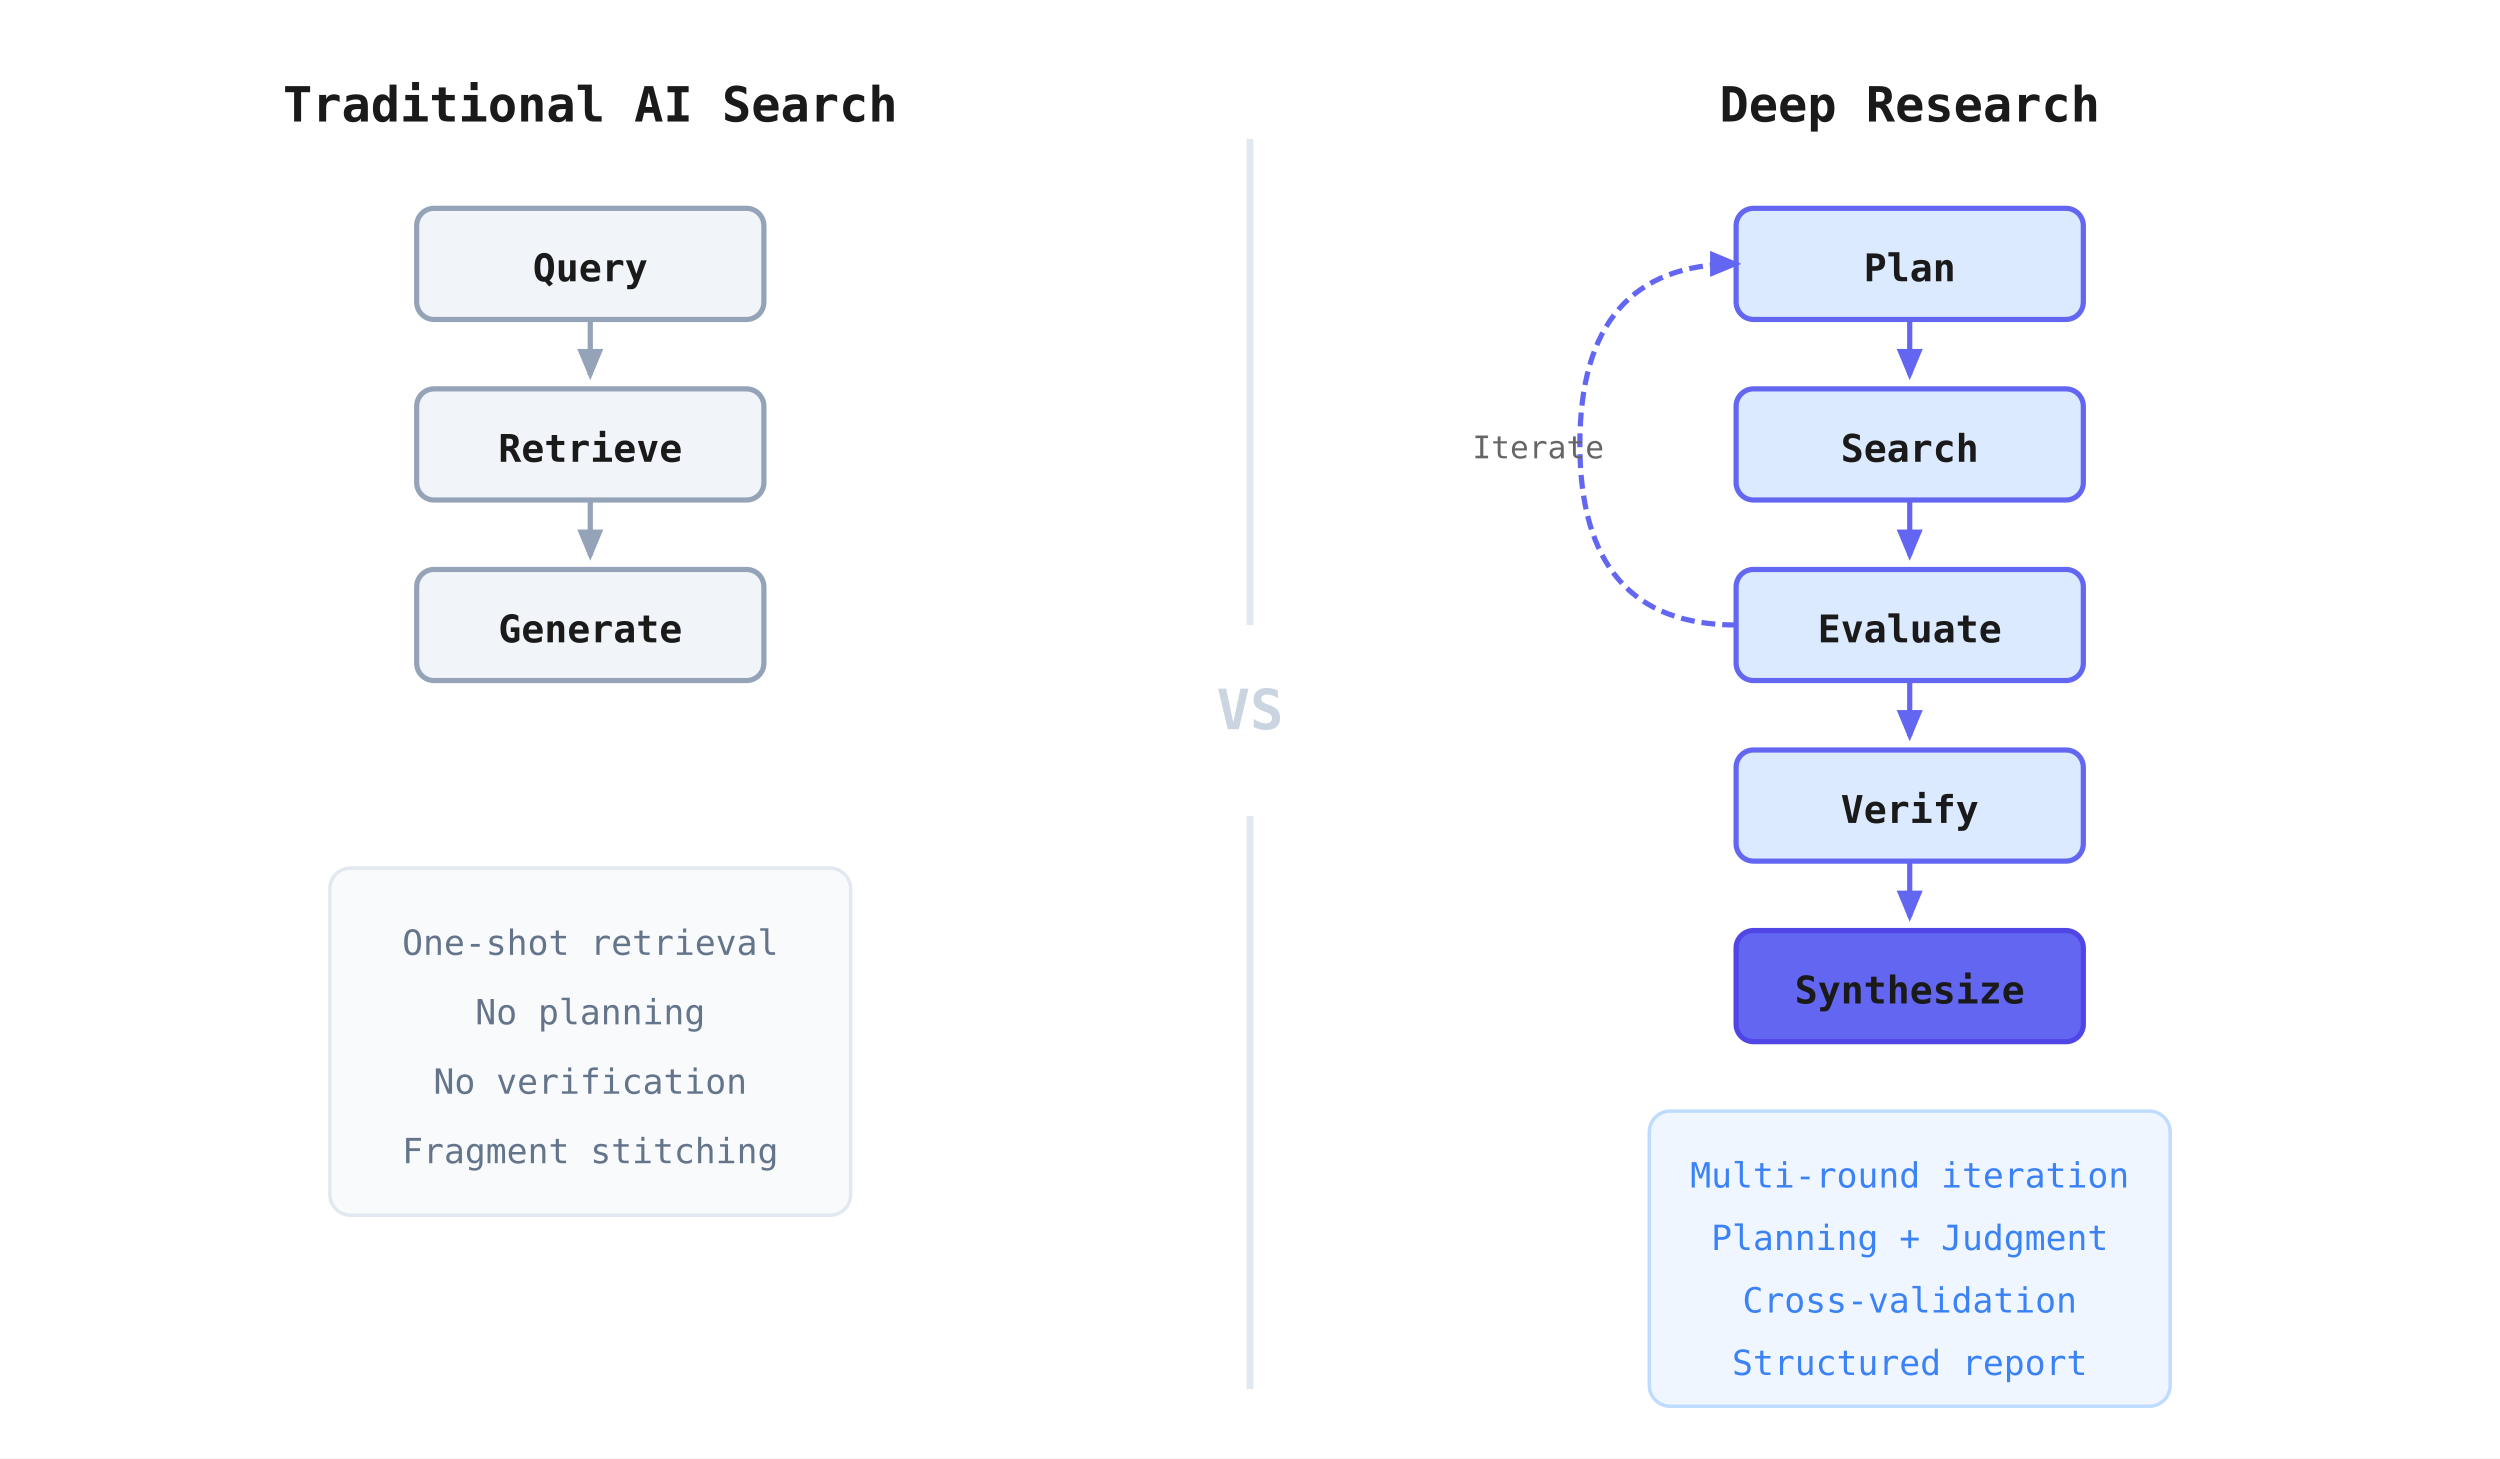
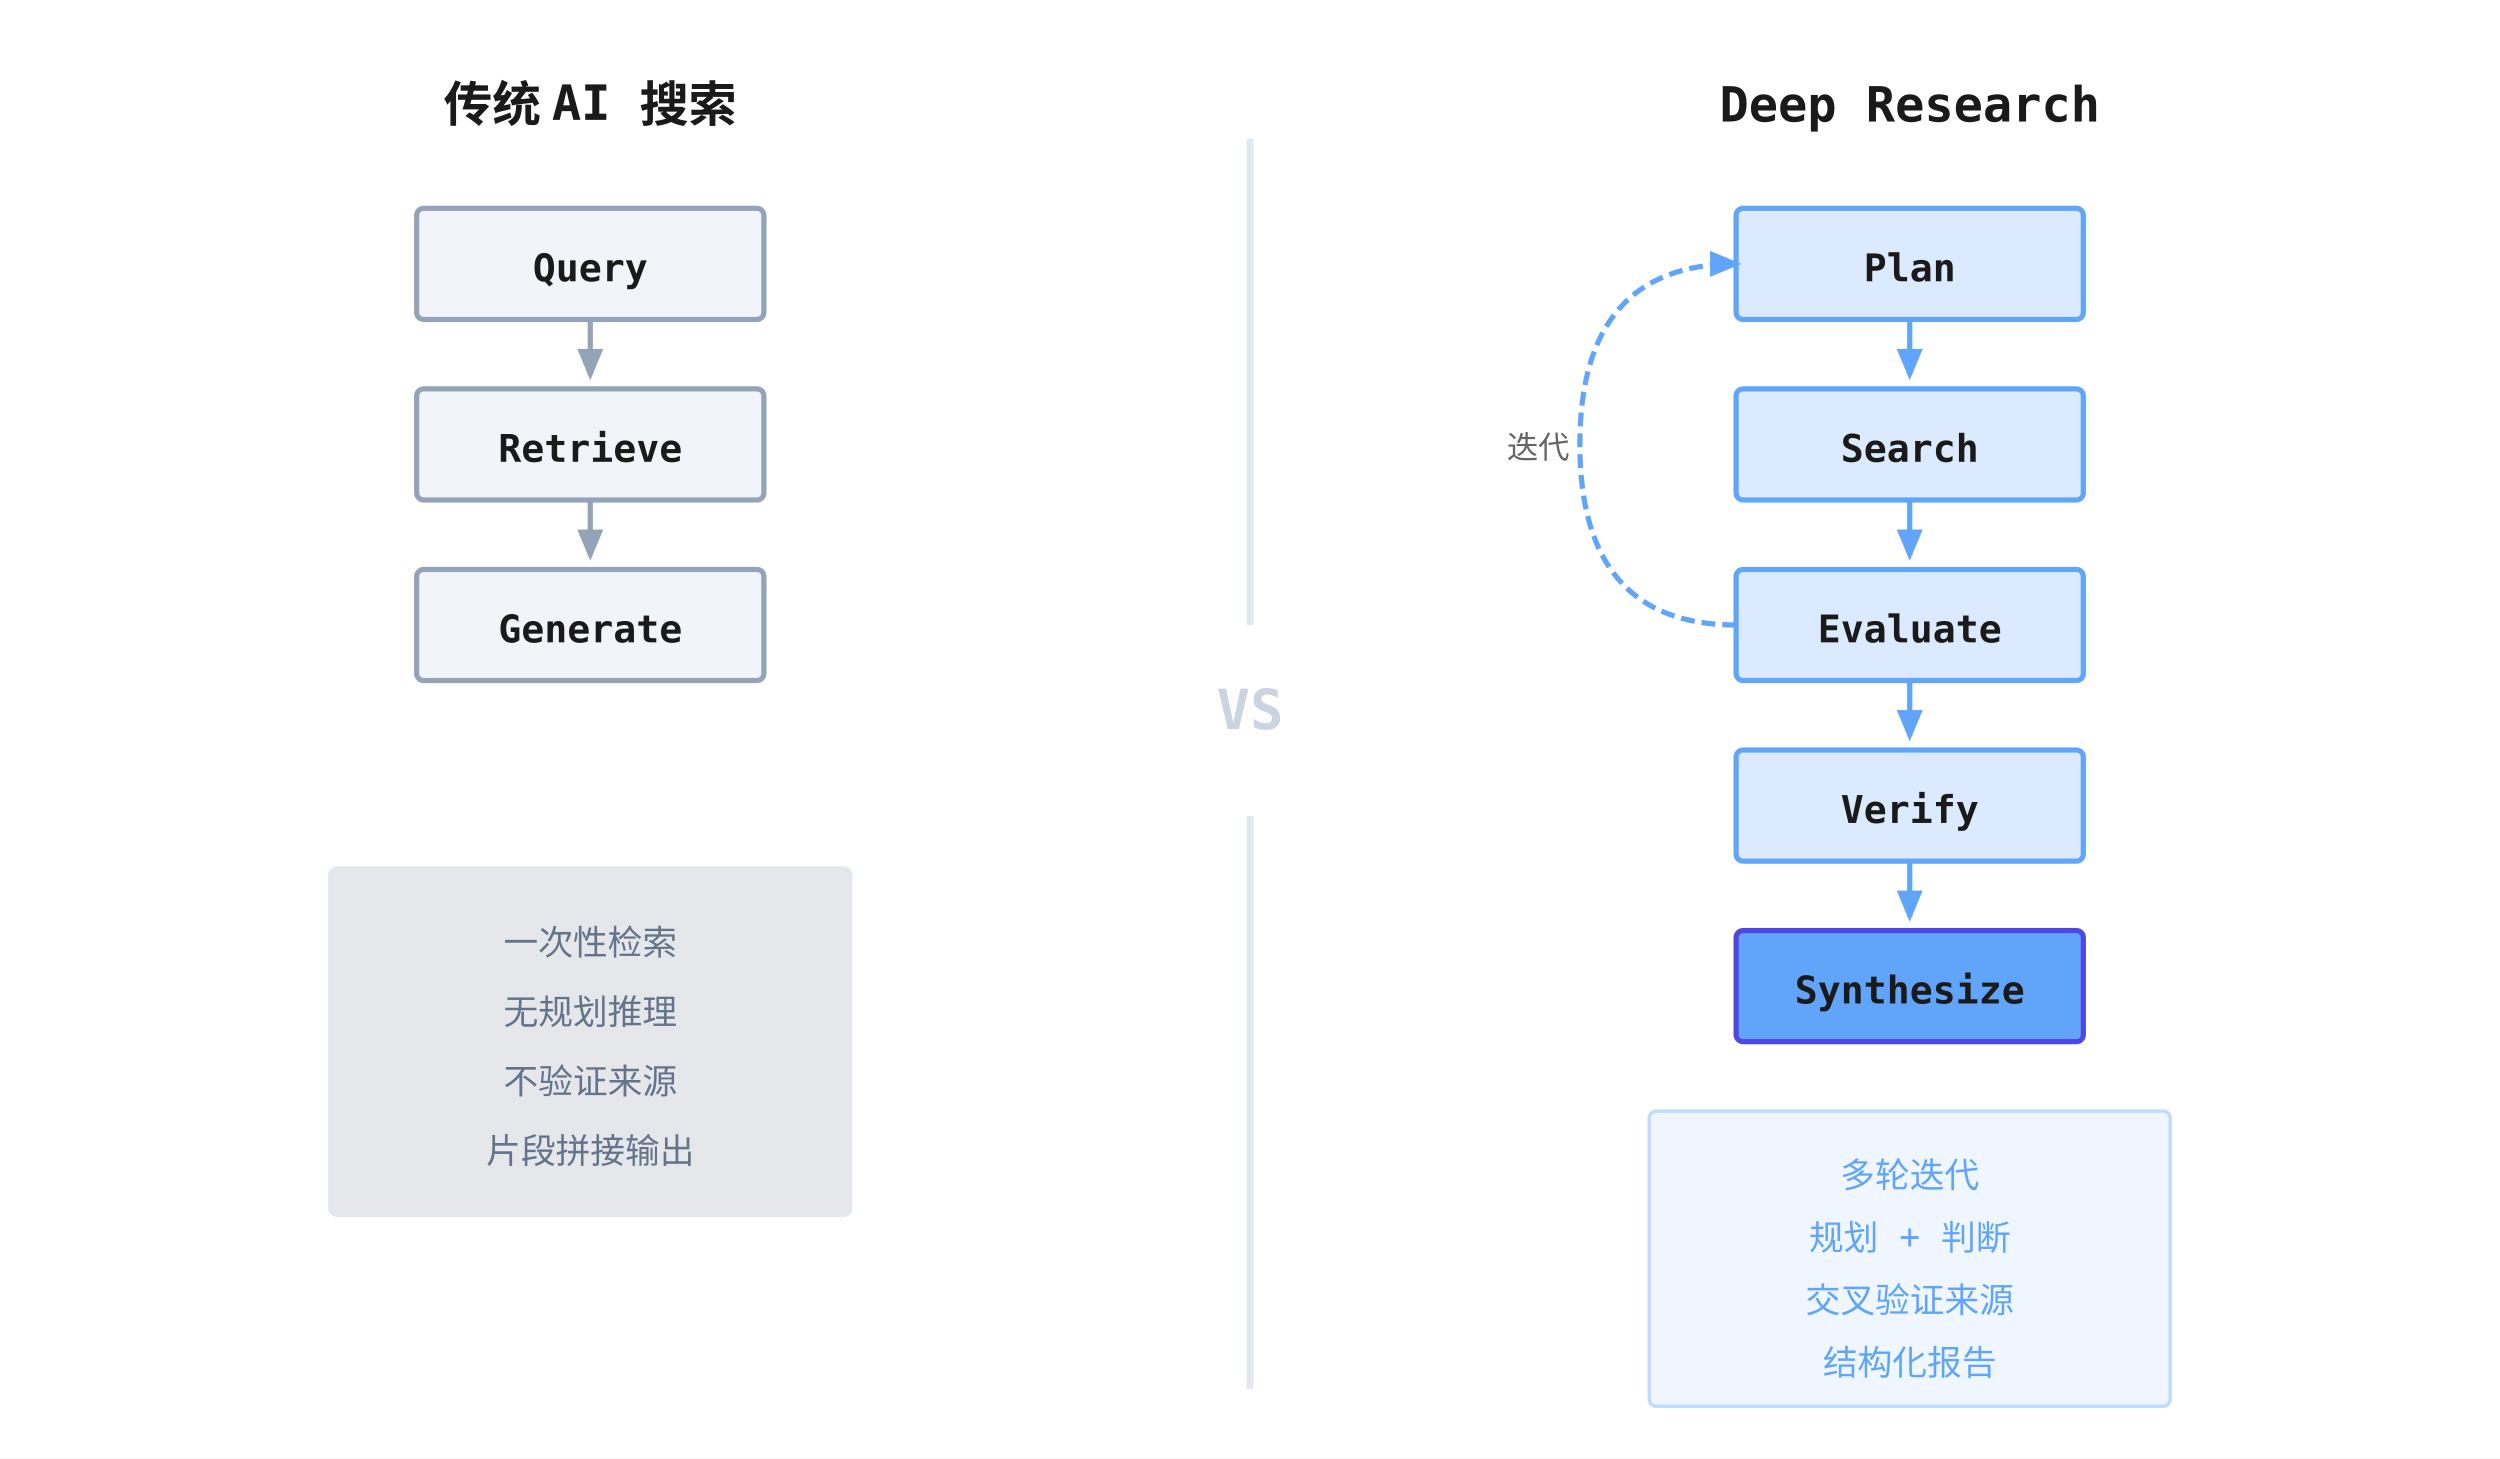
<svg xmlns="http://www.w3.org/2000/svg" viewBox="0 0 720 420">
  <defs>
    <style>
-       .title { font: 700 14px 'SF Mono', monospace; fill: #1a1a1a; text-anchor: middle; }
-       .label { font: 600 11px 'SF Mono', monospace; fill: #1a1a1a; text-anchor: middle; }
-       .sublabel { font: 500 9px 'SF Mono', monospace; fill: #666; text-anchor: middle; }
-       .feature { font: 500 10px 'SF Mono', monospace; fill: #64748b; text-anchor: middle; }
-       .feature-blue { font: 500 10px 'SF Mono', monospace; fill: #3b82f6; text-anchor: middle; }
-       .vs { font: 700 16px 'SF Mono', monospace; fill: #cbd5e1; text-anchor: middle; }
+       .title { font: 700 14px 'SF Mono', 'Menlo', 'Monaco', monospace; fill: #1a1a1a; text-anchor: middle; }
+       .label { font: 600 11px 'SF Mono', 'Menlo', 'Monaco', monospace; fill: #1a1a1a; text-anchor: middle; }
+       .sublabel { font: 500 9px 'SF Mono', 'Menlo', 'Monaco', monospace; fill: #666; text-anchor: middle; }
+       .feature { font: 500 10px 'SF Mono', 'Menlo', 'Monaco', monospace; fill: #64748b; text-anchor: middle; }
+       .feature-blue { font: 500 10px 'SF Mono', 'Menlo', 'Monaco', monospace; fill: #60a5fa; text-anchor: middle; }
+       .vs { font: 700 16px 'SF Mono', 'Menlo', 'Monaco', monospace; fill: #cbd5e1; text-anchor: middle; }
    </style>
    <marker id="arr-gray" markerWidth="6" markerHeight="5" refX="5" refY="2.5" orient="auto">
      <polygon points="0 0, 6 2.5, 0 5" fill="#94a3b8" />
    </marker>
    <marker id="arr-blue" markerWidth="6" markerHeight="5" refX="5" refY="2.5" orient="auto">
-       <polygon points="0 0, 6 2.5, 0 5" fill="#6366f1" />
+       <polygon points="0 0, 6 2.5, 0 5" fill="#60a5fa" />
    </marker>
  </defs>
  <rect width="720" height="420" fill="#fff" />
  <text x="360" y="210" class="vs">VS</text>
  <line x1="360" y1="40" x2="360" y2="180" stroke="#e2e8f0" stroke-width="2" />
  <line x1="360" y1="235" x2="360" y2="400" stroke="#e2e8f0" stroke-width="2" />
-   <text x="170" y="35" class="title">Traditional AI Search</text>
-   <rect x="120" y="60" width="100" height="32" rx="5" fill="#f1f5f9" stroke="#94a3b8" stroke-width="1.5" />
+   <text x="170" y="35" class="title">传统 AI 搜索</text>
+   <rect x="120" y="60" width="100" height="32" rx="2" fill="#f1f5f9" stroke="#94a3b8" stroke-width="1.5" />
  <text x="170" y="81" class="label">Query</text>
  <line x1="170" y1="92" x2="170" y2="108" stroke="#94a3b8" stroke-width="1.5" marker-end="url(#arr-gray)" />
-   <rect x="120" y="112" width="100" height="32" rx="5" fill="#f1f5f9" stroke="#94a3b8" stroke-width="1.5" />
+   <rect x="120" y="112" width="100" height="32" rx="2" fill="#f1f5f9" stroke="#94a3b8" stroke-width="1.5" />
  <text x="170" y="133" class="label">Retrieve</text>
  <line x1="170" y1="144" x2="170" y2="160" stroke="#94a3b8" stroke-width="1.5" marker-end="url(#arr-gray)" />
-   <rect x="120" y="164" width="100" height="32" rx="5" fill="#f1f5f9" stroke="#94a3b8" stroke-width="1.5" />
+   <rect x="120" y="164" width="100" height="32" rx="2" fill="#f1f5f9" stroke="#94a3b8" stroke-width="1.5" />
  <text x="170" y="185" class="label">Generate</text>
-   <rect x="95" y="250" width="150" height="100" rx="6" fill="#f8fafc" stroke="#e2e8f0" stroke-width="1" />
-   <text x="170" y="275" class="feature">One-shot retrieval</text>
-   <text x="170" y="295" class="feature">No planning</text>
-   <text x="170" y="315" class="feature">No verification</text>
-   <text x="170" y="335" class="feature">Fragment stitching</text>
+   <rect x="95" y="250" width="150" height="100" rx="2" fill="#e5e7eb" stroke="#e2e8f0" stroke-width="1" />
+   <text x="170" y="275" class="feature">一次性检索</text>
+   <text x="170" y="295" class="feature">无规划推理</text>
+   <text x="170" y="315" class="feature">不验证来源</text>
+   <text x="170" y="335" class="feature">片段拼接输出</text>
  <text x="550" y="35" class="title">Deep Research</text>
-   <rect x="500" y="60" width="100" height="32" rx="5" fill="#dbeafe" stroke="#6366f1" stroke-width="1.5" />
+   <rect x="500" y="60" width="100" height="32" rx="2" fill="#dbeafe" stroke="#60a5fa" stroke-width="1.5" />
  <text x="550" y="81" class="label">Plan</text>
-   <line x1="550" y1="92" x2="550" y2="108" stroke="#6366f1" stroke-width="1.5" marker-end="url(#arr-blue)" />
-   <rect x="500" y="112" width="100" height="32" rx="5" fill="#dbeafe" stroke="#6366f1" stroke-width="1.5" />
+   <line x1="550" y1="92" x2="550" y2="108" stroke="#60a5fa" stroke-width="1.5" marker-end="url(#arr-blue)" />
+   <rect x="500" y="112" width="100" height="32" rx="2" fill="#dbeafe" stroke="#60a5fa" stroke-width="1.5" />
  <text x="550" y="133" class="label">Search</text>
-   <line x1="550" y1="144" x2="550" y2="160" stroke="#6366f1" stroke-width="1.5" marker-end="url(#arr-blue)" />
-   <rect x="500" y="164" width="100" height="32" rx="5" fill="#dbeafe" stroke="#6366f1" stroke-width="1.5" />
+   <line x1="550" y1="144" x2="550" y2="160" stroke="#60a5fa" stroke-width="1.5" marker-end="url(#arr-blue)" />
+   <rect x="500" y="164" width="100" height="32" rx="2" fill="#dbeafe" stroke="#60a5fa" stroke-width="1.5" />
  <text x="550" y="185" class="label">Evaluate</text>
-   <path d="M 500 180 Q 455 180 455 128 Q 455 76 500 76" stroke="#6366f1" stroke-width="1.5" fill="none" stroke-dasharray="4,2" marker-end="url(#arr-blue)" />
-   <text x="443" y="132" class="sublabel" text-anchor="end">Iterate</text>
-   <line x1="550" y1="196" x2="550" y2="212" stroke="#6366f1" stroke-width="1.5" marker-end="url(#arr-blue)" />
-   <rect x="500" y="216" width="100" height="32" rx="5" fill="#dbeafe" stroke="#6366f1" stroke-width="1.5" />
+   <path d="M 500 180 Q 455 180 455 128 Q 455 76 500 76" stroke="#60a5fa" stroke-width="1.5" fill="none" stroke-dasharray="4,2" marker-end="url(#arr-blue)" />
+   <text x="443" y="132" class="sublabel" text-anchor="end">迭代</text>
+   <line x1="550" y1="196" x2="550" y2="212" stroke="#60a5fa" stroke-width="1.5" marker-end="url(#arr-blue)" />
+   <rect x="500" y="216" width="100" height="32" rx="2" fill="#dbeafe" stroke="#60a5fa" stroke-width="1.5" />
  <text x="550" y="237" class="label">Verify</text>
-   <line x1="550" y1="248" x2="550" y2="264" stroke="#6366f1" stroke-width="1.5" marker-end="url(#arr-blue)" />
-   <rect x="500" y="268" width="100" height="32" rx="5" fill="#6366f1" stroke="#4f46e5" stroke-width="1.5" />
+   <line x1="550" y1="248" x2="550" y2="264" stroke="#60a5fa" stroke-width="1.5" marker-end="url(#arr-blue)" />
+   <rect x="500" y="268" width="100" height="32" rx="2" fill="#60a5fa" stroke="#4f46e5" stroke-width="1.5" />
  <text x="550" y="289" class="label" fill="#fff">Synthesize</text>
-   <rect x="475" y="320" width="150" height="85" rx="6" fill="#eff6ff" stroke="#bfdbfe" stroke-width="1" />
-   <text x="550" y="342" class="feature-blue">Multi-round iteration</text>
-   <text x="550" y="360" class="feature-blue">Planning + Judgment</text>
-   <text x="550" y="378" class="feature-blue">Cross-validation</text>
-   <text x="550" y="396" class="feature-blue">Structured report</text>
+   <rect x="475" y="320" width="150" height="85" rx="2" fill="#eff6ff" stroke="#bfdbfe" stroke-width="1" />
+   <text x="550" y="342" class="feature-blue">多轮迭代</text>
+   <text x="550" y="360" class="feature-blue">规划 + 判断</text>
+   <text x="550" y="378" class="feature-blue">交叉验证来源</text>
+   <text x="550" y="396" class="feature-blue">结构化报告</text>
</svg>
